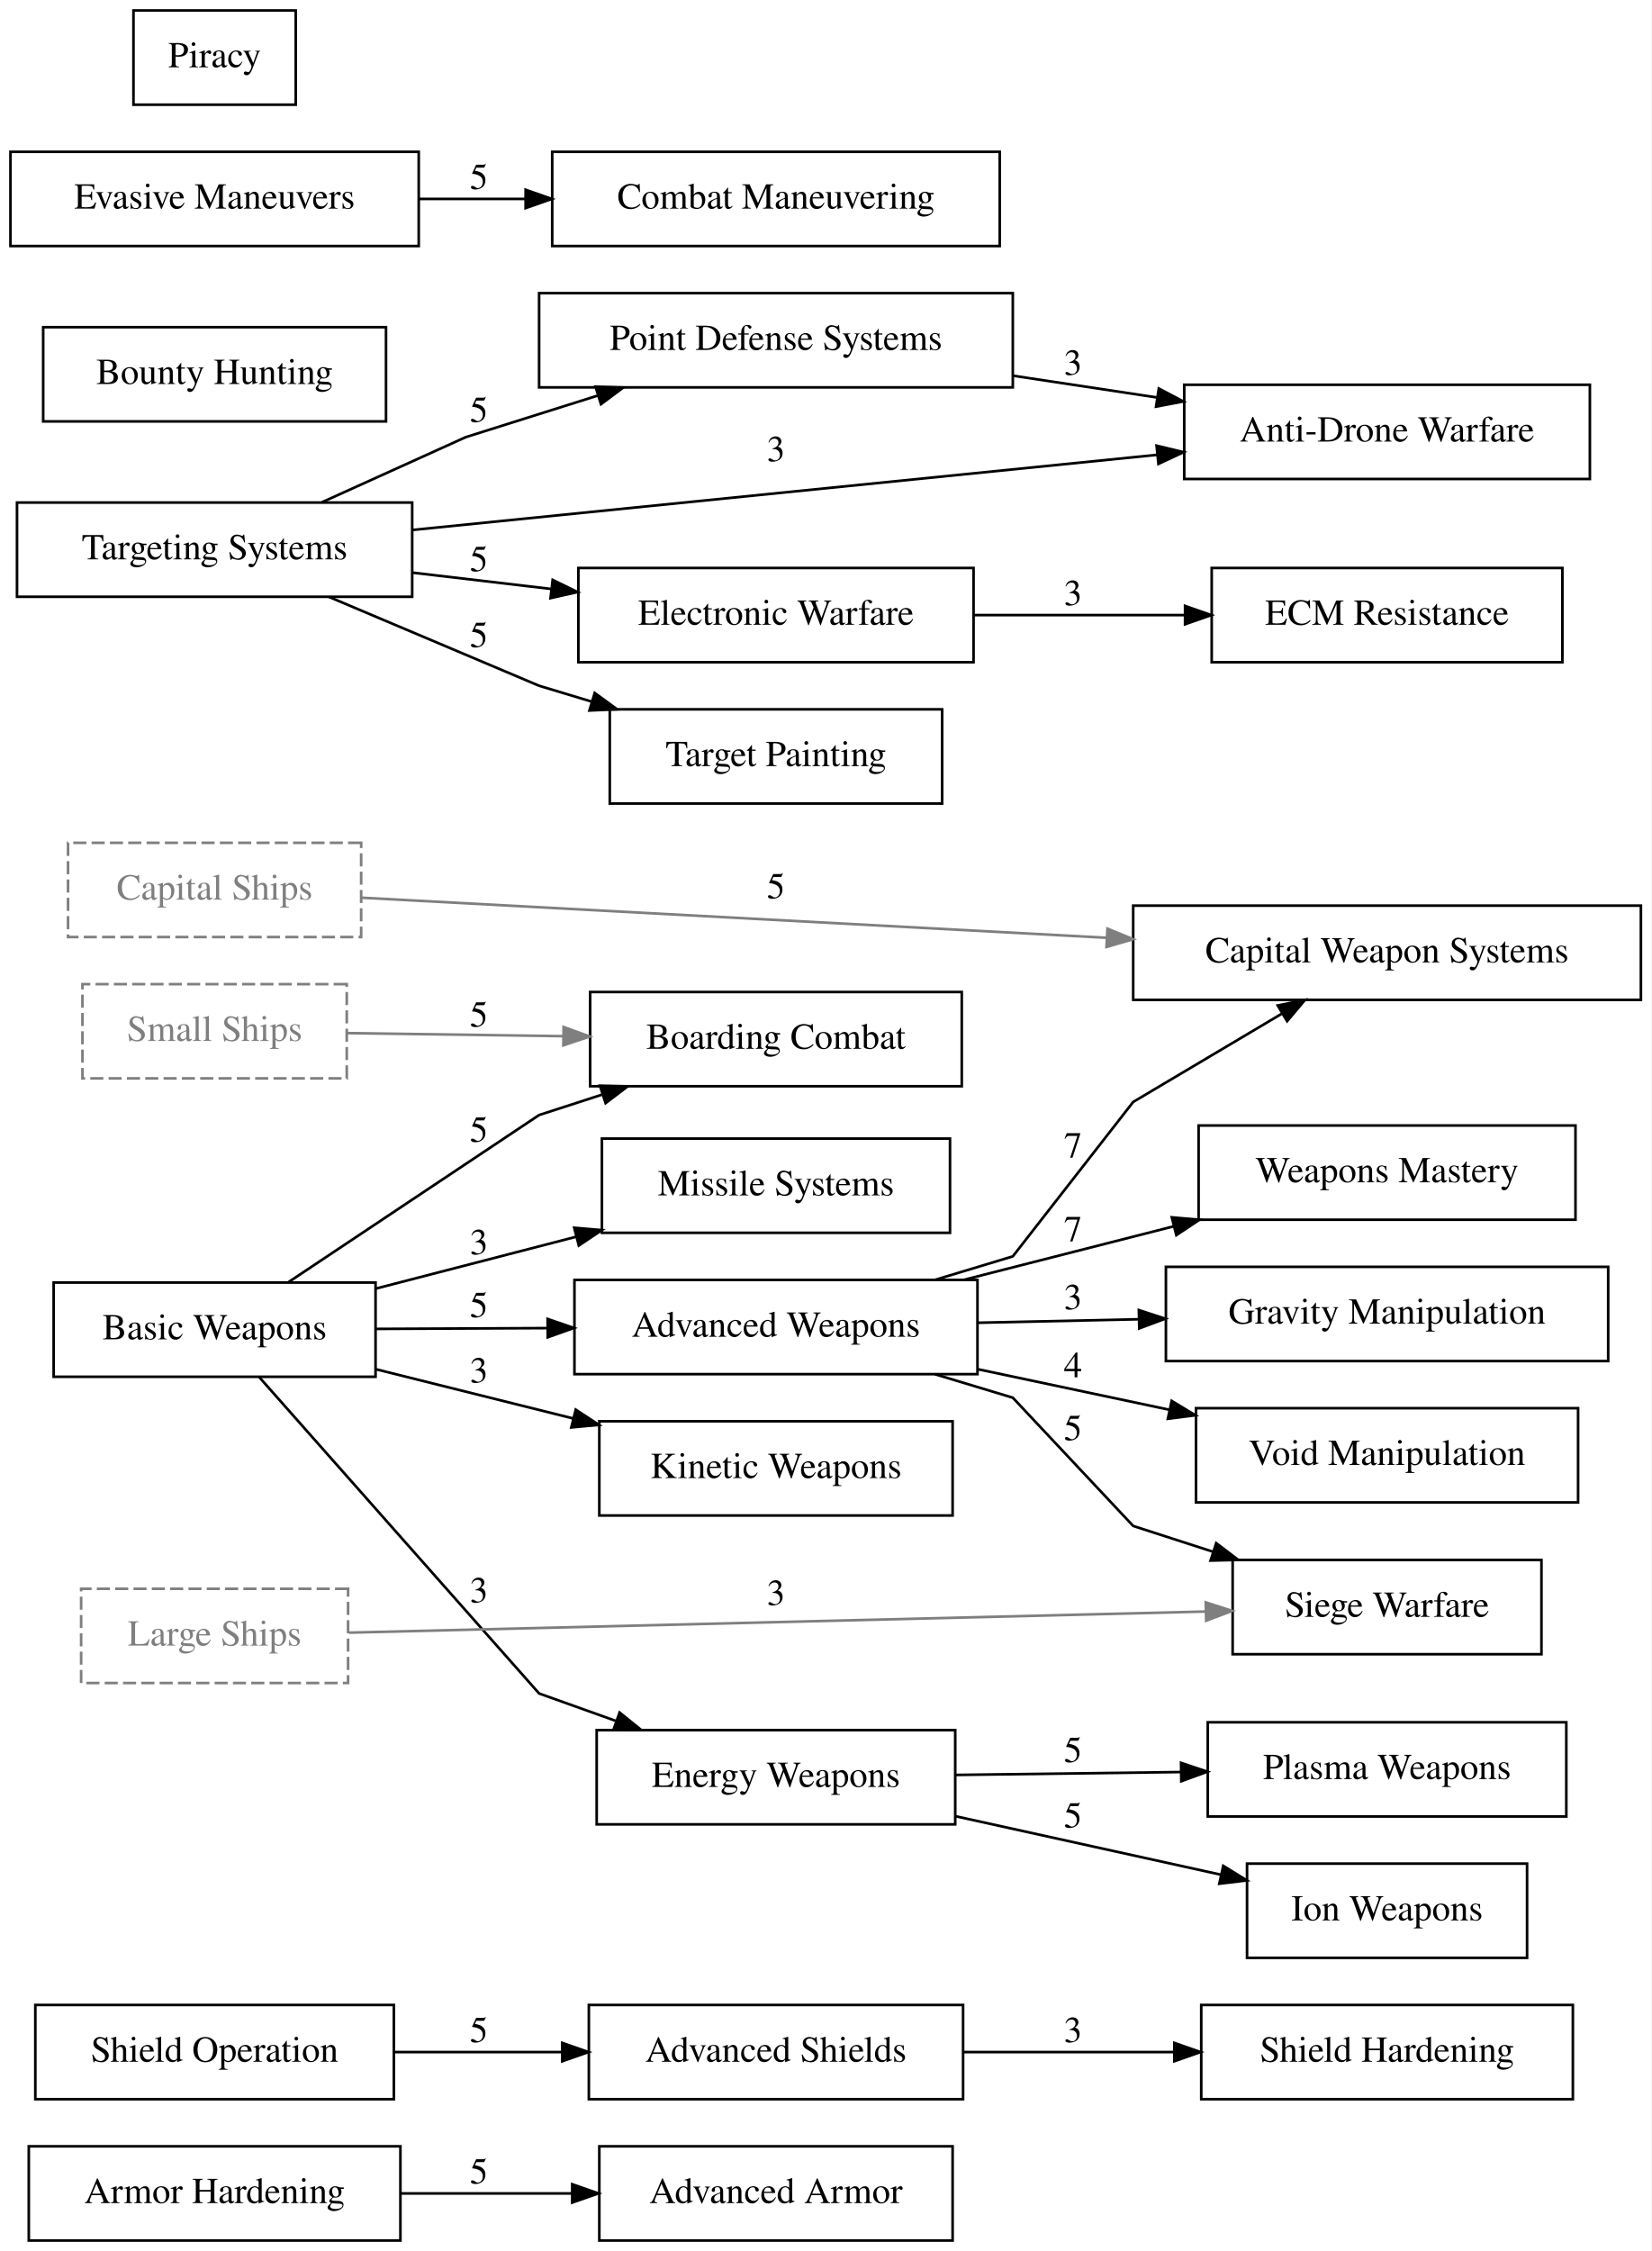
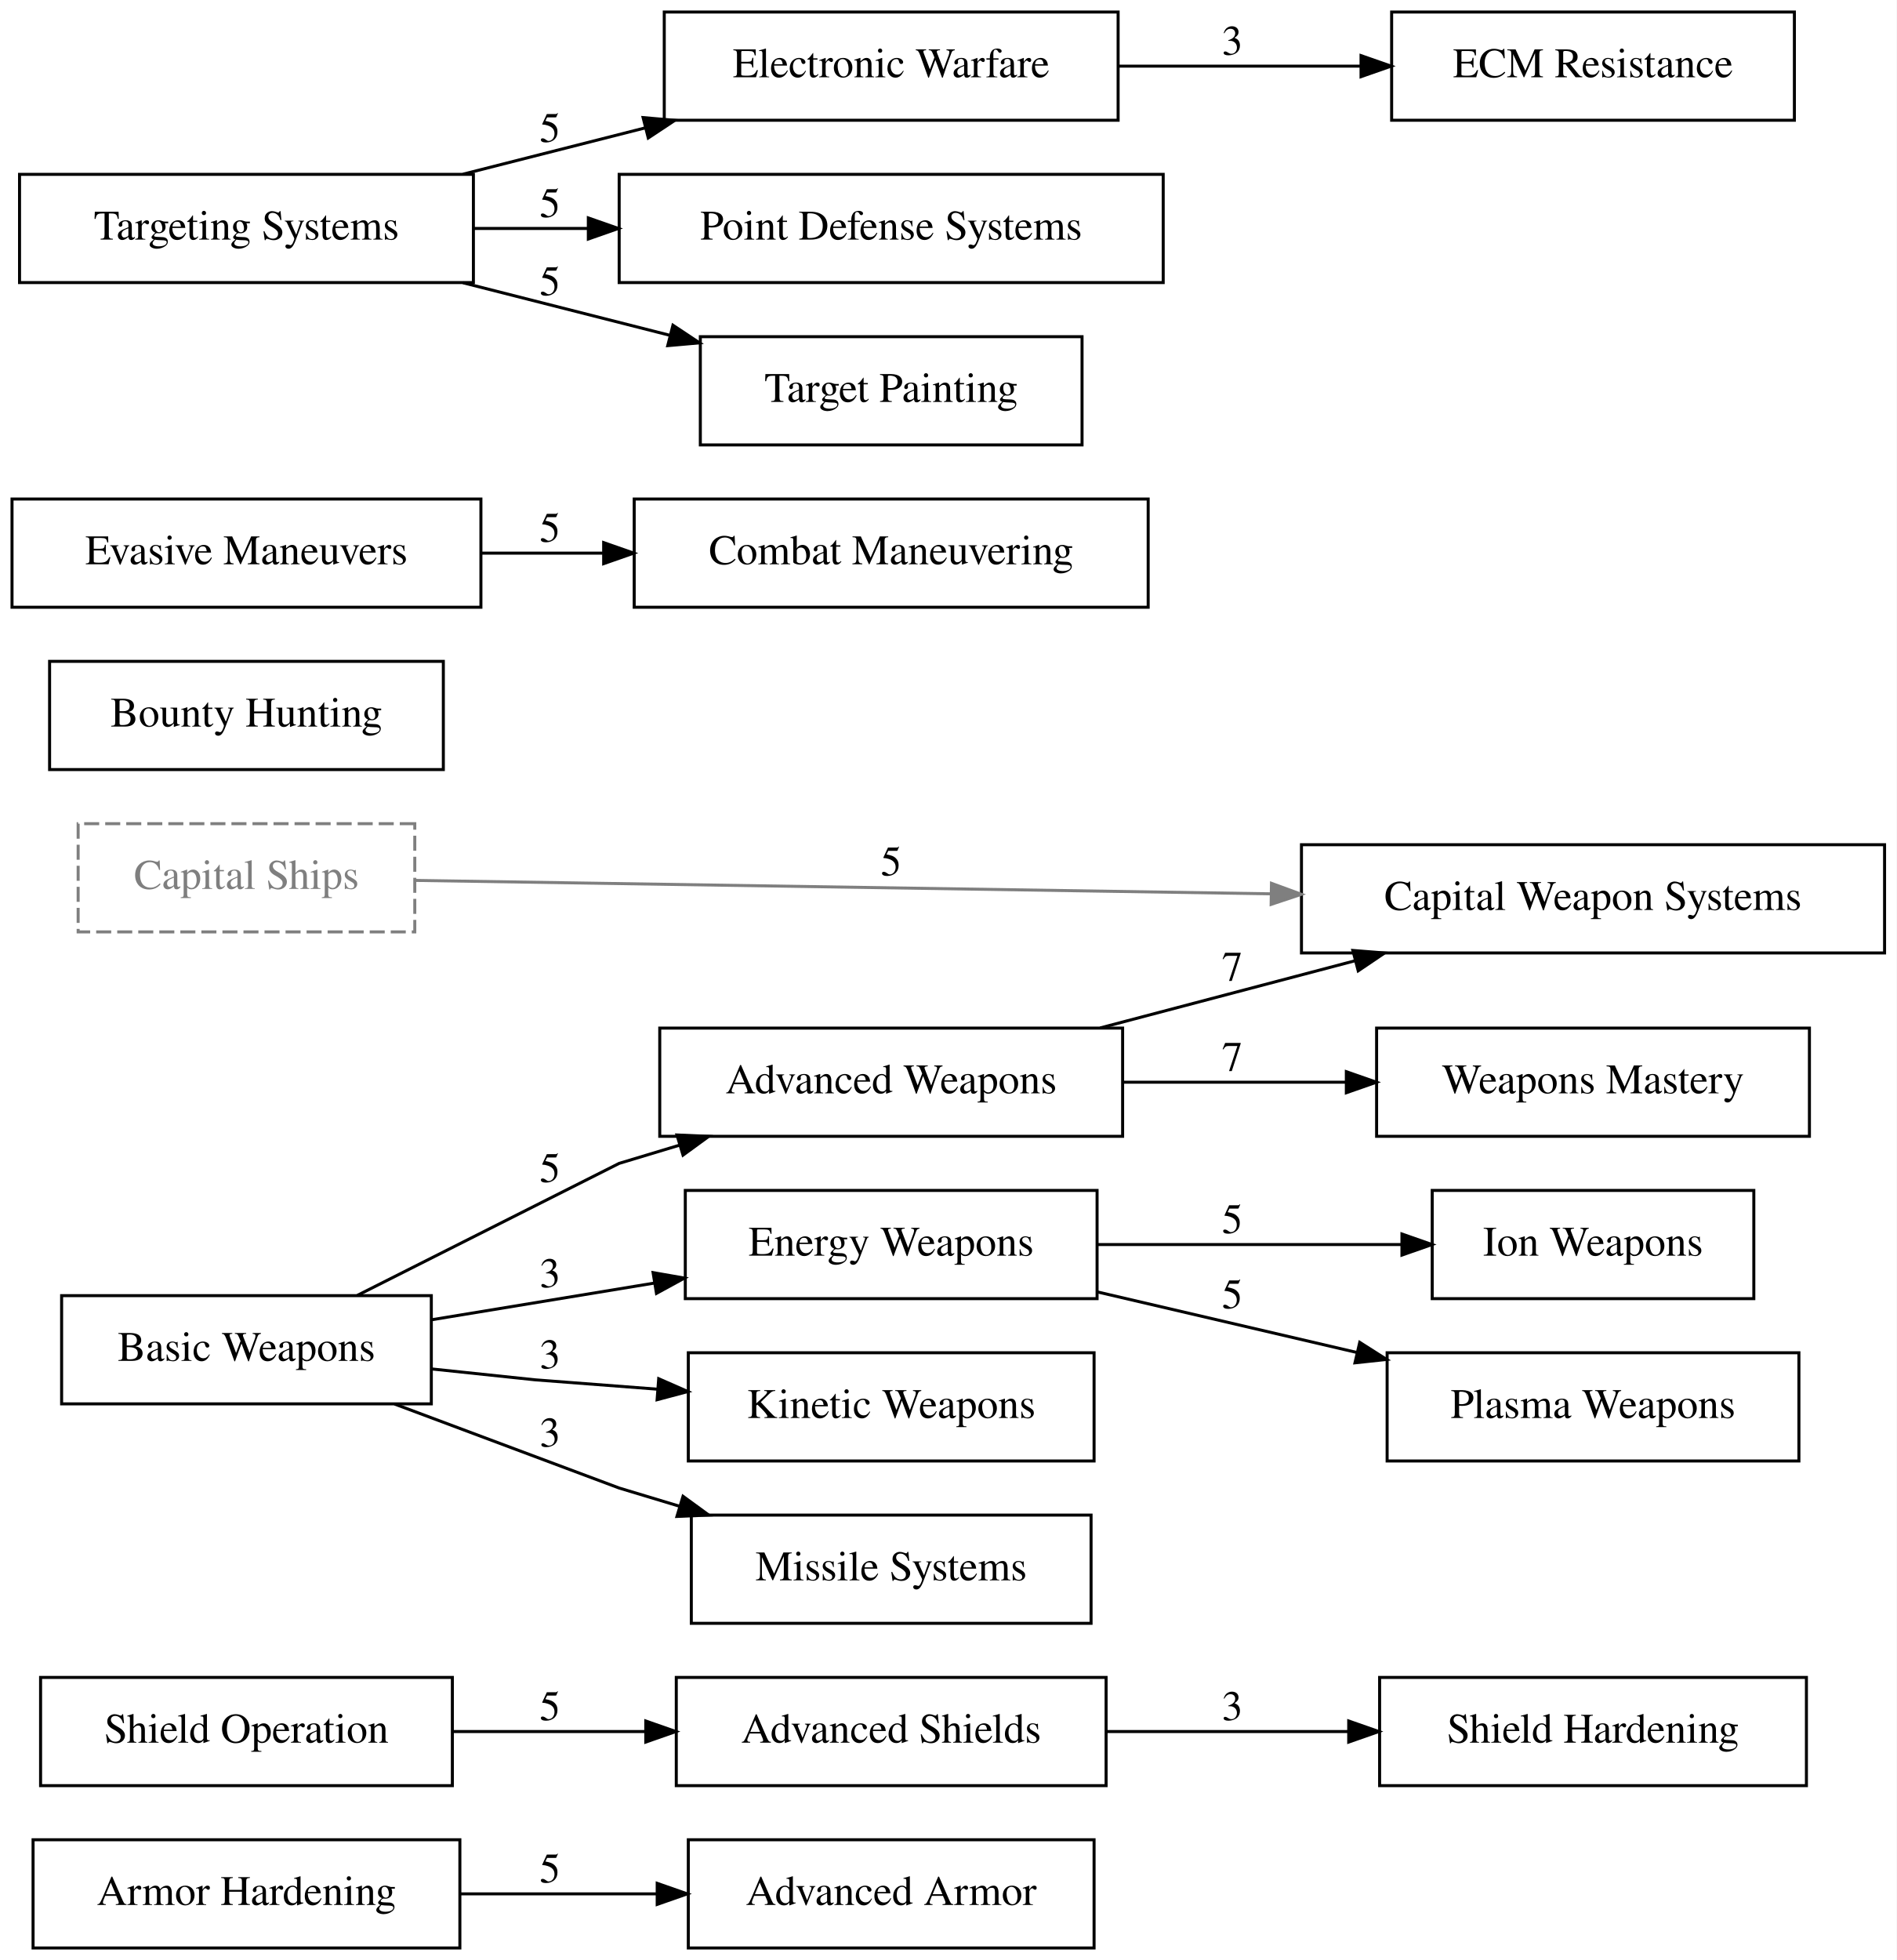
- <svg xmlns="http://www.w3.org/2000/svg" xmlns:xlink="http://www.w3.org/1999/xlink" width="631pt" height="860pt" viewBox="0.00 0.00 631.00 860.00">
-   <g id="graph0" class="graph" transform="scale(1 1) rotate(0) translate(4 856)">
-     <polygon fill="white" stroke="transparent" points="-4,4 -4,-856 627,-856 627,4 -4,4" />
+ <svg xmlns="http://www.w3.org/2000/svg" xmlns:xlink="http://www.w3.org/1999/xlink" width="631pt" height="652pt" viewBox="0.00 0.00 631.00 652.00">
+   <g id="graph0" class="graph" transform="scale(1 1) rotate(0) translate(4 648)">
+     <polygon fill="white" stroke="transparent" points="-4,4 -4,-648 627,-648 627,4 -4,4" />
    <g id="node1" class="node">
      <g id="a_node1">
        <a xlink:href="advanced_armor.html" xlink:title="Advanced Armor">
          <polygon fill="none" stroke="black" points="360,-36 225,-36 225,0 360,0 360,-36" />
          <text text-anchor="middle" x="292.5" y="-14.3" font-family="Times,serif" font-size="14.00">Advanced Armor</text>
        </a>
      </g>
    </g>
    <g id="node2" class="node">
      <g id="a_node2">
        <a xlink:href="advanced_shields.html" xlink:title="Advanced Shields">
          <polygon fill="none" stroke="black" points="364,-90 221,-90 221,-54 364,-54 364,-90" />
          <text text-anchor="middle" x="292.5" y="-68.3" font-family="Times,serif" font-size="14.00">Advanced Shields</text>
        </a>
      </g>
    </g>
-     <g id="node24" class="node">
-       <g id="a_node24">
+     <g id="node19" class="node">
+       <g id="a_node19">
        <a xlink:href="shield_hardening.html" xlink:title="Shield Hardening">
          <polygon fill="none" stroke="black" points="597,-90 455,-90 455,-54 597,-54 597,-90" />
          <text text-anchor="middle" x="526" y="-68.3" font-family="Times,serif" font-size="14.00">Shield Hardening</text>
        </a>
      </g>
    </g>
-     <g id="edge20" class="edge">
+     <g id="edge15" class="edge">
      <path fill="none" stroke="black" d="M364.22,-72C389.57,-72 418.34,-72 444.47,-72" />
      <polygon fill="black" stroke="black" points="444.72,-75.5 454.72,-72 444.72,-68.5 444.72,-75.5" />
      <text text-anchor="middle" x="406" y="-75.8" font-family="Times,serif" font-size="14.00">3</text>
    </g>
    <g id="node3" class="node">
      <g id="a_node3">
        <a xlink:href="advanced_weapons.html" xlink:title="Advanced Weapons">
-           <polygon fill="none" stroke="black" points="369.5,-367 215.5,-367 215.5,-331 369.5,-331 369.5,-367" />
-           <text text-anchor="middle" x="292.5" y="-345.3" font-family="Times,serif" font-size="14.00">Advanced Weapons</text>
-         </a>
-       </g>
-     </g>
-     <g id="node10" class="node">
-       <g id="a_node10">
+           <polygon fill="none" stroke="black" points="369.5,-306 215.5,-306 215.5,-270 369.5,-270 369.5,-306" />
+           <text text-anchor="middle" x="292.5" y="-284.3" font-family="Times,serif" font-size="14.00">Advanced Weapons</text>
+         </a>
+       </g>
+     </g>
+     <g id="node8" class="node">
+       <g id="a_node8">
        <a xlink:href="capital_weapon_systems.html" xlink:title="Capital Weapon Systems">
-           <polygon fill="none" stroke="black" points="623,-510 429,-510 429,-474 623,-474 623,-510" />
-           <text text-anchor="middle" x="526" y="-488.3" font-family="Times,serif" font-size="14.00">Capital Weapon Systems</text>
-         </a>
-       </g>
-     </g>
-     <g id="edge8" class="edge">
-       <path fill="none" stroke="black" d="M353.2,-367.01C369.62,-371.96 383,-376 383,-376 383,-376 429,-435 429,-435 429,-435 459.27,-452.97 485.81,-468.73" />
-       <polygon fill="black" stroke="black" points="484.24,-471.87 494.62,-473.96 487.81,-465.85 484.24,-471.87" />
-       <text text-anchor="middle" x="406" y="-413.8" font-family="Times,serif" font-size="14.00">7</text>
-     </g>
-     <g id="node16" class="node">
-       <g id="a_node16">
-         <a xlink:href="gravity_manipulation.html" xlink:title="Gravity Manipulation">
-           <polygon fill="none" stroke="black" points="610.5,-372 441.5,-372 441.5,-336 610.5,-336 610.5,-372" />
-           <text text-anchor="middle" x="526" y="-350.3" font-family="Times,serif" font-size="14.00">Gravity Manipulation</text>
-         </a>
-       </g>
-     </g>
-     <g id="edge14" class="edge">
-       <path fill="none" stroke="black" d="M369.62,-350.64C389.24,-351.07 410.58,-351.53 430.99,-351.97" />
-       <polygon fill="black" stroke="black" points="431.17,-355.47 441.24,-352.19 431.32,-348.48 431.17,-355.47" />
-       <text text-anchor="middle" x="406" y="-355.8" font-family="Times,serif" font-size="14.00">3</text>
-     </g>
-     <g id="node26" class="node">
-       <g id="a_node26">
-         <a xlink:href="siege_warfare.html" xlink:title="Siege Warfare">
-           <polygon fill="none" stroke="black" points="585,-260 467,-260 467,-224 585,-224 585,-260" />
-           <text text-anchor="middle" x="526" y="-238.3" font-family="Times,serif" font-size="14.00">Siege Warfare</text>
-         </a>
-       </g>
-     </g>
-     <g id="edge21" class="edge">
-       <path fill="none" stroke="black" d="M353.2,-330.99C369.62,-326.04 383,-322 383,-322 383,-322 429,-273 429,-273 429,-273 442.55,-268.62 459.47,-263.16" />
-       <polygon fill="black" stroke="black" points="460.72,-266.44 469.16,-260.03 458.56,-259.78 460.72,-266.44" />
-       <text text-anchor="middle" x="406" y="-305.8" font-family="Times,serif" font-size="14.00">5</text>
-     </g>
-     <g id="node30" class="node">
-       <g id="a_node30">
-         <a xlink:href="void_manipulation.html" xlink:title="Void Manipulation">
-           <polygon fill="none" stroke="black" points="599,-318 453,-318 453,-282 599,-282 599,-318" />
-           <text text-anchor="middle" x="526" y="-296.3" font-family="Times,serif" font-size="14.00">Void Manipulation</text>
-         </a>
-       </g>
-     </g>
-     <g id="edge24" class="edge">
-       <path fill="none" stroke="black" d="M369.62,-332.89C393.03,-327.93 418.9,-322.46 442.7,-317.42" />
-       <polygon fill="black" stroke="black" points="443.7,-320.79 452.76,-315.29 442.25,-313.94 443.7,-320.79" />
-       <text text-anchor="middle" x="406" y="-329.8" font-family="Times,serif" font-size="14.00">4</text>
-     </g>
-     <g id="node31" class="node">
-       <g id="a_node31">
+           <polygon fill="none" stroke="black" points="623,-367 429,-367 429,-331 623,-331 623,-367" />
+           <text text-anchor="middle" x="526" y="-345.3" font-family="Times,serif" font-size="14.00">Capital Weapon Systems</text>
+         </a>
+       </g>
+     </g>
+     <g id="edge4" class="edge">
+       <path fill="none" stroke="black" d="M362.02,-306.05C388.62,-313.06 419.23,-321.13 446.7,-328.37" />
+       <polygon fill="black" stroke="black" points="446.1,-331.83 456.66,-330.99 447.88,-325.06 446.1,-331.83" />
+       <text text-anchor="middle" x="406" y="-321.8" font-family="Times,serif" font-size="14.00">7</text>
+     </g>
+     <g id="node23" class="node">
+       <g id="a_node23">
        <a xlink:href="weapons_mastery.html" xlink:title="Weapons Mastery">
-           <polygon fill="none" stroke="black" points="598,-426 454,-426 454,-390 598,-390 598,-426" />
-           <text text-anchor="middle" x="526" y="-404.3" font-family="Times,serif" font-size="14.00">Weapons Mastery</text>
-         </a>
-       </g>
-     </g>
-     <g id="edge25" class="edge">
-       <path fill="none" stroke="black" d="M364.22,-367.02C389.57,-373.48 418.33,-380.81 444.45,-387.47" />
-       <polygon fill="black" stroke="black" points="443.76,-390.91 454.32,-389.99 445.49,-384.12 443.76,-390.91" />
-       <text text-anchor="middle" x="406" y="-381.8" font-family="Times,serif" font-size="14.00">7</text>
+           <polygon fill="none" stroke="black" points="598,-306 454,-306 454,-270 598,-270 598,-306" />
+           <text text-anchor="middle" x="526" y="-284.3" font-family="Times,serif" font-size="14.00">Weapons Mastery</text>
+         </a>
+       </g>
+     </g>
+     <g id="edge17" class="edge">
+       <path fill="none" stroke="black" d="M369.62,-288C393.38,-288 419.66,-288 443.75,-288" />
+       <polygon fill="black" stroke="black" points="443.93,-291.5 453.93,-288 443.93,-284.5 443.93,-291.5" />
+       <text text-anchor="middle" x="406" y="-291.8" font-family="Times,serif" font-size="14.00">7</text>
    </g>
    <g id="node4" class="node">
      <g id="a_node4">
-         <a xlink:href="anti_drone_warfare.html" xlink:title="Anti-Drone Warfare">
-           <polygon fill="none" stroke="black" points="603.5,-709 448.5,-709 448.5,-673 603.5,-673 603.5,-709" />
-           <text text-anchor="middle" x="526" y="-687.3" font-family="Times,serif" font-size="14.00">Anti-Drone Warfare</text>
-         </a>
-       </g>
-     </g>
-     <g id="node5" class="node">
-       <g id="a_node5">
        <a xlink:href="armor_hardening.html" xlink:title="Armor Hardening">
          <polygon fill="none" stroke="black" points="149,-36 7,-36 7,0 149,0 149,-36" />
          <text text-anchor="middle" x="78" y="-14.3" font-family="Times,serif" font-size="14.00">Armor Hardening</text>
        </a>
      </g>
    </g>
    <g id="edge1" class="edge">
      <path fill="none" stroke="black" d="M149.17,-18C170.15,-18 193.25,-18 214.64,-18" />
      <polygon fill="black" stroke="black" points="214.65,-21.5 224.65,-18 214.65,-14.5 214.65,-21.5" />
      <text text-anchor="middle" x="179" y="-21.8" font-family="Times,serif" font-size="14.00">5</text>
    </g>
+     <g id="node5" class="node">
+       <g id="a_node5">
+         <a xlink:href="basic_weapons.html" xlink:title="Basic Weapons">
+           <polygon fill="none" stroke="black" points="139.5,-217 16.5,-217 16.5,-181 139.5,-181 139.5,-217" />
+           <text text-anchor="middle" x="78" y="-195.3" font-family="Times,serif" font-size="14.00">Basic Weapons</text>
+         </a>
+       </g>
+     </g>
+     <g id="edge3" class="edge">
+       <path fill="none" stroke="black" d="M114.91,-217.1C151.21,-235.4 202,-261 202,-261 202,-261 210.33,-263.51 221.92,-267.01" />
+       <polygon fill="black" stroke="black" points="221.22,-270.45 231.8,-269.99 223.24,-263.75 221.22,-270.45" />
+       <text text-anchor="middle" x="179" y="-254.8" font-family="Times,serif" font-size="14.00">5</text>
+     </g>
+     <g id="node12" class="node">
+       <g id="a_node12">
+         <a xlink:href="energy_weapons.html" xlink:title="Energy Weapons">
+           <polygon fill="none" stroke="black" points="361,-252 224,-252 224,-216 361,-216 361,-252" />
+           <text text-anchor="middle" x="292.5" y="-230.3" font-family="Times,serif" font-size="14.00">Energy Weapons</text>
+         </a>
+       </g>
+     </g>
+     <g id="edge9" class="edge">
+       <path fill="none" stroke="black" d="M139.61,-208.98C162.68,-212.78 189.3,-217.17 213.75,-221.19" />
+       <polygon fill="black" stroke="black" points="213.28,-224.66 223.71,-222.84 214.41,-217.76 213.28,-224.66" />
+       <text text-anchor="middle" x="179" y="-219.8" font-family="Times,serif" font-size="14.00">3</text>
+     </g>
+     <g id="node15" class="node">
+       <g id="a_node15">
+         <a xlink:href="kinetic_weapons.html" xlink:title="Kinetic Weapons">
+           <polygon fill="none" stroke="black" points="360,-198 225,-198 225,-162 360,-162 360,-198" />
+           <text text-anchor="middle" x="292.5" y="-176.3" font-family="Times,serif" font-size="14.00">Kinetic Weapons</text>
+         </a>
+       </g>
+     </g>
+     <g id="edge11" class="edge">
+       <path fill="none" stroke="black" d="M139.7,-192.61C158.32,-190.65 174,-189 174,-189 174,-189 192.46,-187.59 214.75,-185.88" />
+       <polygon fill="black" stroke="black" points="215.15,-189.36 224.85,-185.1 214.62,-182.38 215.15,-189.36" />
+       <text text-anchor="middle" x="179" y="-192.8" font-family="Times,serif" font-size="14.00">3</text>
+     </g>
+     <g id="node16" class="node">
+       <g id="a_node16">
+         <a xlink:href="missile_systems.html" xlink:title="Missile Systems">
+           <polygon fill="none" stroke="black" points="359,-144 226,-144 226,-108 359,-108 359,-144" />
+           <text text-anchor="middle" x="292.5" y="-122.3" font-family="Times,serif" font-size="14.00">Missile Systems</text>
+         </a>
+       </g>
+     </g>
+     <g id="edge12" class="edge">
+       <path fill="none" stroke="black" d="M127.26,-180.95C161.72,-168.06 202,-153 202,-153 202,-153 210.33,-150.49 221.92,-146.99" />
+       <polygon fill="black" stroke="black" points="223.24,-150.25 231.8,-144.01 221.22,-143.55 223.24,-150.25" />
+       <text text-anchor="middle" x="179" y="-166.8" font-family="Times,serif" font-size="14.00">3</text>
+     </g>
    <g id="node6" class="node">
      <g id="a_node6">
-         <a xlink:href="basic_weapons.html" xlink:title="Basic Weapons">
-           <polygon fill="none" stroke="black" points="139.5,-366 16.5,-366 16.5,-330 139.5,-330 139.5,-366" />
-           <text text-anchor="middle" x="78" y="-344.3" font-family="Times,serif" font-size="14.00">Basic Weapons</text>
-         </a>
-       </g>
-     </g>
-     <g id="edge3" class="edge">
-       <path fill="none" stroke="black" d="M139.61,-348.29C160.03,-348.38 183.24,-348.49 205.25,-348.59" />
-       <polygon fill="black" stroke="black" points="205.25,-352.09 215.27,-348.64 205.29,-345.09 205.25,-352.09" />
-       <text text-anchor="middle" x="179" y="-352.8" font-family="Times,serif" font-size="14.00">5</text>
+         <a xlink:href="bounty_hunting.html" xlink:title="Bounty Hunting">
+           <polygon fill="none" stroke="black" points="143.5,-428 12.5,-428 12.5,-392 143.5,-392 143.5,-428" />
+           <text text-anchor="middle" x="78" y="-406.3" font-family="Times,serif" font-size="14.00">Bounty Hunting</text>
+         </a>
+       </g>
    </g>
    <g id="node7" class="node">
      <g id="a_node7">
-         <a xlink:href="boarding_combat.html" xlink:title="Boarding Combat">
-           <polygon fill="none" stroke="black" points="363.5,-477 221.5,-477 221.5,-441 363.5,-441 363.5,-477" />
-           <text text-anchor="middle" x="292.5" y="-455.3" font-family="Times,serif" font-size="14.00">Boarding Combat</text>
-         </a>
-       </g>
-     </g>
-     <g id="edge6" class="edge">
-       <path fill="none" stroke="black" d="M106.3,-366.2C142.53,-390.36 202,-430 202,-430 202,-430 212.32,-433.34 225.95,-437.76" />
-       <polygon fill="black" stroke="black" points="225.24,-441.21 235.84,-440.96 227.4,-434.55 225.24,-441.21" />
-       <text text-anchor="middle" x="179" y="-419.8" font-family="Times,serif" font-size="14.00">5</text>
+         <a xlink:href="capital_ships.html" xlink:title="Capital Ships">
+           <polygon fill="none" stroke="#7f7f7f" stroke-dasharray="5,2" points="134,-374 22,-374 22,-338 134,-338 134,-374" />
+           <text text-anchor="middle" x="78" y="-352.3" font-family="Times,serif" font-size="14.00" fill="#7f7f7f">Capital Ships</text>
+         </a>
+       </g>
+     </g>
+     <g id="edge5" class="edge">
+       <path fill="none" stroke="#7f7f7f" d="M134.14,-355.13C204.94,-354.02 329.33,-352.07 418.78,-350.67" />
+       <polygon fill="#7f7f7f" stroke="#7f7f7f" points="419.02,-354.16 428.97,-350.51 418.91,-347.16 419.02,-354.16" />
+       <text text-anchor="middle" x="292.5" y="-356.8" font-family="Times,serif" font-size="14.00">5</text>
+     </g>
+     <g id="node9" class="node">
+       <g id="a_node9">
+         <a xlink:href="combat_maneuvering.html" xlink:title="Combat Maneuvering">
+           <polygon fill="none" stroke="black" points="378,-482 207,-482 207,-446 378,-446 378,-482" />
+           <text text-anchor="middle" x="292.5" y="-460.3" font-family="Times,serif" font-size="14.00">Combat Maneuvering</text>
+         </a>
+       </g>
+     </g>
+     <g id="node10" class="node">
+       <g id="a_node10">
+         <a xlink:href="ecm_resistance.html" xlink:title="ECM Resistance">
+           <polygon fill="none" stroke="black" points="593,-644 459,-644 459,-608 593,-608 593,-644" />
+           <text text-anchor="middle" x="526" y="-622.3" font-family="Times,serif" font-size="14.00">ECM Resistance</text>
+         </a>
+       </g>
+     </g>
+     <g id="node11" class="node">
+       <g id="a_node11">
+         <a xlink:href="electronic_warfare.html" xlink:title="Electronic Warfare">
+           <polygon fill="none" stroke="black" points="368,-644 217,-644 217,-608 368,-608 368,-644" />
+           <text text-anchor="middle" x="292.5" y="-622.3" font-family="Times,serif" font-size="14.00">Electronic Warfare</text>
+         </a>
+       </g>
+     </g>
+     <g id="edge7" class="edge">
+       <path fill="none" stroke="black" d="M368.02,-626C393.81,-626 422.74,-626 448.67,-626" />
+       <polygon fill="black" stroke="black" points="448.82,-629.5 458.82,-626 448.82,-622.5 448.82,-629.5" />
+       <text text-anchor="middle" x="406" y="-629.8" font-family="Times,serif" font-size="14.00">3</text>
    </g>
    <g id="node14" class="node">
      <g id="a_node14">
-         <a xlink:href="energy_weapons.html" xlink:title="Energy Weapons">
-           <polygon fill="none" stroke="black" points="361,-195 224,-195 224,-159 361,-159 361,-195" />
-           <text text-anchor="middle" x="292.5" y="-173.3" font-family="Times,serif" font-size="14.00">Energy Weapons</text>
-         </a>
-       </g>
-     </g>
-     <g id="edge13" class="edge">
-       <path fill="none" stroke="black" d="M95.08,-329.83C128.42,-292.15 202,-209 202,-209 202,-209 215.06,-204.33 231.21,-198.56" />
-       <polygon fill="black" stroke="black" points="232.76,-201.72 241,-195.06 230.4,-195.13 232.76,-201.72" />
-       <text text-anchor="middle" x="179" y="-243.8" font-family="Times,serif" font-size="14.00">3</text>
-     </g>
-     <g id="node18" class="node">
-       <g id="a_node18">
-         <a xlink:href="kinetic_weapons.html" xlink:title="Kinetic Weapons">
-           <polygon fill="none" stroke="black" points="360,-313 225,-313 225,-277 360,-277 360,-313" />
-           <text text-anchor="middle" x="292.5" y="-291.3" font-family="Times,serif" font-size="14.00">Kinetic Weapons</text>
-         </a>
-       </g>
-     </g>
-     <g id="edge16" class="edge">
-       <path fill="none" stroke="black" d="M139.61,-332.88C163.11,-327.02 190.29,-320.24 215.1,-314.05" />
-       <polygon fill="black" stroke="black" points="215.99,-317.44 224.85,-311.62 214.3,-310.65 215.99,-317.44" />
-       <text text-anchor="middle" x="179" y="-327.8" font-family="Times,serif" font-size="14.00">3</text>
-     </g>
-     <g id="node20" class="node">
-       <g id="a_node20">
-         <a xlink:href="missile_systems.html" xlink:title="Missile Systems">
-           <polygon fill="none" stroke="black" points="359,-421 226,-421 226,-385 359,-385 359,-421" />
-           <text text-anchor="middle" x="292.5" y="-399.3" font-family="Times,serif" font-size="14.00">Missile Systems</text>
-         </a>
-       </g>
-     </g>
-     <g id="edge17" class="edge">
-       <path fill="none" stroke="black" d="M139.61,-363.69C163.44,-369.85 191.04,-377 216.13,-383.49" />
-       <polygon fill="black" stroke="black" points="215.42,-386.92 225.98,-386.04 217.17,-380.15 215.42,-386.92" />
-       <text text-anchor="middle" x="179" y="-376.8" font-family="Times,serif" font-size="14.00">3</text>
-     </g>
-     <g id="node8" class="node">
-       <g id="a_node8">
-         <a xlink:href="bounty_hunting.html" xlink:title="Bounty Hunting">
-           <polygon fill="none" stroke="black" points="143.5,-731 12.5,-731 12.5,-695 143.5,-695 143.5,-731" />
-           <text text-anchor="middle" x="78" y="-709.3" font-family="Times,serif" font-size="14.00">Bounty Hunting</text>
-         </a>
-       </g>
-     </g>
-     <g id="node9" class="node">
-       <g id="a_node9">
-         <a xlink:href="capital_ships.html" xlink:title="Capital Ships">
-           <polygon fill="none" stroke="#7f7f7f" stroke-dasharray="5,2" points="134,-534 22,-534 22,-498 134,-498 134,-534" />
-           <text text-anchor="middle" x="78" y="-512.3" font-family="Times,serif" font-size="14.00" fill="#7f7f7f">Capital Ships</text>
-         </a>
-       </g>
-     </g>
-     <g id="edge9" class="edge">
-       <path fill="none" stroke="#7f7f7f" d="M134.14,-513.03C204.94,-509.22 329.33,-502.53 418.78,-497.72" />
-       <polygon fill="#7f7f7f" stroke="#7f7f7f" points="419.17,-501.2 428.97,-497.17 418.79,-494.21 419.17,-501.2" />
-       <text text-anchor="middle" x="292.5" y="-512.8" font-family="Times,serif" font-size="14.00">5</text>
-     </g>
-     <g id="node11" class="node">
-       <g id="a_node11">
-         <a xlink:href="combat_maneuvering.html" xlink:title="Combat Maneuvering">
-           <polygon fill="none" stroke="black" points="378,-798 207,-798 207,-762 378,-762 378,-798" />
-           <text text-anchor="middle" x="292.5" y="-776.3" font-family="Times,serif" font-size="14.00">Combat Maneuvering</text>
-         </a>
-       </g>
-     </g>
-     <g id="node12" class="node">
-       <g id="a_node12">
-         <a xlink:href="ecm_resistance.html" xlink:title="ECM Resistance">
-           <polygon fill="none" stroke="black" points="593,-639 459,-639 459,-603 593,-603 593,-639" />
-           <text text-anchor="middle" x="526" y="-617.3" font-family="Times,serif" font-size="14.00">ECM Resistance</text>
-         </a>
-       </g>
-     </g>
-     <g id="node13" class="node">
-       <g id="a_node13">
-         <a xlink:href="electronic_warfare.html" xlink:title="Electronic Warfare">
-           <polygon fill="none" stroke="black" points="368,-639 217,-639 217,-603 368,-603 368,-639" />
-           <text text-anchor="middle" x="292.5" y="-617.3" font-family="Times,serif" font-size="14.00">Electronic Warfare</text>
-         </a>
-       </g>
-     </g>
-     <g id="edge11" class="edge">
-       <path fill="none" stroke="black" d="M368.02,-621C393.81,-621 422.74,-621 448.67,-621" />
-       <polygon fill="black" stroke="black" points="448.82,-624.5 458.82,-621 448.82,-617.5 448.82,-624.5" />
-       <text text-anchor="middle" x="406" y="-624.8" font-family="Times,serif" font-size="14.00">3</text>
+         <a xlink:href="ion_weapons.html" xlink:title="Ion Weapons">
+           <polygon fill="none" stroke="black" points="579.5,-252 472.5,-252 472.5,-216 579.5,-216 579.5,-252" />
+           <text text-anchor="middle" x="526" y="-230.3" font-family="Times,serif" font-size="14.00">Ion Weapons</text>
+         </a>
+       </g>
+     </g>
+     <g id="edge10" class="edge">
+       <path fill="none" stroke="black" d="M361.08,-234C392.98,-234 430.81,-234 462.09,-234" />
+       <polygon fill="black" stroke="black" points="462.43,-237.5 472.43,-234 462.43,-230.5 462.43,-237.5" />
+       <text text-anchor="middle" x="406" y="-237.8" font-family="Times,serif" font-size="14.00">5</text>
    </g>
    <g id="node17" class="node">
      <g id="a_node17">
-         <a xlink:href="ion_weapons.html" xlink:title="Ion Weapons">
-           <polygon fill="none" stroke="black" points="579.5,-144 472.5,-144 472.5,-108 579.5,-108 579.5,-144" />
-           <text text-anchor="middle" x="526" y="-122.3" font-family="Times,serif" font-size="14.00">Ion Weapons</text>
-         </a>
-       </g>
-     </g>
-     <g id="edge15" class="edge">
-       <path fill="none" stroke="black" d="M361.08,-162.11C393.11,-155.05 431.14,-146.68 462.5,-139.77" />
-       <polygon fill="black" stroke="black" points="463.41,-143.15 472.43,-137.58 461.91,-136.32 463.41,-143.15" />
-       <text text-anchor="middle" x="406" y="-157.8" font-family="Times,serif" font-size="14.00">5</text>
-     </g>
-     <g id="node22" class="node">
-       <g id="a_node22">
        <a xlink:href="plasma_weapons.html" xlink:title="Plasma Weapons">
          <polygon fill="none" stroke="black" points="594.5,-198 457.5,-198 457.5,-162 594.5,-162 594.5,-198" />
          <text text-anchor="middle" x="526" y="-176.3" font-family="Times,serif" font-size="14.00">Plasma Weapons</text>
        </a>
      </g>
    </g>
-     <g id="edge18" class="edge">
-       <path fill="none" stroke="black" d="M361.08,-177.88C388.06,-178.23 419.29,-178.63 447.21,-178.99" />
-       <polygon fill="black" stroke="black" points="447.29,-182.49 457.33,-179.12 447.38,-175.49 447.29,-182.49" />
-       <text text-anchor="middle" x="406" y="-182.8" font-family="Times,serif" font-size="14.00">5</text>
-     </g>
-     <g id="node15" class="node">
-       <g id="a_node15">
+     <g id="edge13" class="edge">
+       <path fill="none" stroke="black" d="M361.08,-218.24C388.18,-211.91 419.57,-204.59 447.58,-198.06" />
+       <polygon fill="black" stroke="black" points="448.39,-201.46 457.33,-195.78 446.8,-194.65 448.39,-201.46" />
+       <text text-anchor="middle" x="406" y="-212.8" font-family="Times,serif" font-size="14.00">5</text>
+     </g>
+     <g id="node13" class="node">
+       <g id="a_node13">
        <a xlink:href="evasive_maneuvers.html" xlink:title="Evasive Maneuvers">
-           <polygon fill="none" stroke="black" points="156,-798 0,-798 0,-762 156,-762 156,-798" />
-           <text text-anchor="middle" x="78" y="-776.3" font-family="Times,serif" font-size="14.00">Evasive Maneuvers</text>
-         </a>
-       </g>
-     </g>
-     <g id="edge10" class="edge">
-       <path fill="none" stroke="black" d="M156.02,-780C169.17,-780 182.98,-780 196.54,-780" />
-       <polygon fill="black" stroke="black" points="196.84,-783.5 206.84,-780 196.84,-776.5 196.84,-783.5" />
-       <text text-anchor="middle" x="179" y="-783.8" font-family="Times,serif" font-size="14.00">5</text>
-     </g>
-     <g id="node19" class="node">
-       <g id="a_node19">
-         <a xlink:href="large_ships.html" xlink:title="Large Ships">
-           <polygon fill="none" stroke="#7f7f7f" stroke-dasharray="5,2" points="129,-249 27,-249 27,-213 129,-213 129,-249" />
-           <text text-anchor="middle" x="78" y="-227.3" font-family="Times,serif" font-size="14.00" fill="#7f7f7f">Large Ships</text>
-         </a>
-       </g>
-     </g>
-     <g id="edge22" class="edge">
-       <path fill="none" stroke="#7f7f7f" d="M129.29,-232.24C209.47,-234.22 366.39,-238.09 456.67,-240.31" />
-       <polygon fill="#7f7f7f" stroke="#7f7f7f" points="456.72,-243.82 466.8,-240.56 456.89,-236.82 456.72,-243.82" />
-       <text text-anchor="middle" x="292.5" y="-242.8" font-family="Times,serif" font-size="14.00">3</text>
-     </g>
-     <g id="node21" class="node">
-       <g id="a_node21">
-         <a xlink:href="piracy.html" xlink:title="Piracy">
-           <polygon fill="none" stroke="black" points="109,-852 47,-852 47,-816 109,-816 109,-852" />
-           <text text-anchor="middle" x="78" y="-830.3" font-family="Times,serif" font-size="14.00">Piracy</text>
-         </a>
-       </g>
-     </g>
-     <g id="node23" class="node">
-       <g id="a_node23">
+           <polygon fill="none" stroke="black" points="156,-482 0,-482 0,-446 156,-446 156,-482" />
+           <text text-anchor="middle" x="78" y="-460.3" font-family="Times,serif" font-size="14.00">Evasive Maneuvers</text>
+         </a>
+       </g>
+     </g>
+     <g id="edge6" class="edge">
+       <path fill="none" stroke="black" d="M156.02,-464C169.17,-464 182.98,-464 196.54,-464" />
+       <polygon fill="black" stroke="black" points="196.84,-467.5 206.84,-464 196.84,-460.5 196.84,-467.5" />
+       <text text-anchor="middle" x="179" y="-467.8" font-family="Times,serif" font-size="14.00">5</text>
+     </g>
+     <g id="node18" class="node">
+       <g id="a_node18">
        <a xlink:href="point_defense_systems.html" xlink:title="Point Defense Systems">
-           <polygon fill="none" stroke="black" points="383,-744 202,-744 202,-708 383,-708 383,-744" />
-           <text text-anchor="middle" x="292.5" y="-722.3" font-family="Times,serif" font-size="14.00">Point Defense Systems</text>
-         </a>
-       </g>
-     </g>
-     <g id="edge4" class="edge">
-       <path fill="none" stroke="black" d="M383,-712.47C401.15,-709.73 420.2,-706.84 438.24,-704.12" />
-       <polygon fill="black" stroke="black" points="438.79,-707.57 448.15,-702.62 437.74,-700.65 438.79,-707.57" />
-       <text text-anchor="middle" x="406" y="-712.8" font-family="Times,serif" font-size="14.00">3</text>
-     </g>
-     <g id="node25" class="node">
-       <g id="a_node25">
+           <polygon fill="none" stroke="black" points="383,-590 202,-590 202,-554 383,-554 383,-590" />
+           <text text-anchor="middle" x="292.5" y="-568.3" font-family="Times,serif" font-size="14.00">Point Defense Systems</text>
+         </a>
+       </g>
+     </g>
+     <g id="node20" class="node">
+       <g id="a_node20">
        <a xlink:href="shield_operation.html" xlink:title="Shield Operation">
          <polygon fill="none" stroke="black" points="146.5,-90 9.5,-90 9.5,-54 146.5,-54 146.5,-90" />
          <text text-anchor="middle" x="78" y="-68.3" font-family="Times,serif" font-size="14.00">Shield Operation</text>
        </a>
      </g>
    </g>
    <g id="edge2" class="edge">
      <path fill="none" stroke="black" d="M146.53,-72C166.89,-72 189.46,-72 210.6,-72" />
      <polygon fill="black" stroke="black" points="210.85,-75.5 220.85,-72 210.85,-68.5 210.85,-75.5" />
      <text text-anchor="middle" x="179" y="-75.8" font-family="Times,serif" font-size="14.00">5</text>
    </g>
-     <g id="node27" class="node">
-       <g id="a_node27">
-         <a xlink:href="small_ships.html" xlink:title="Small Ships">
-           <polygon fill="none" stroke="#7f7f7f" stroke-dasharray="5,2" points="128.5,-480 27.5,-480 27.5,-444 128.5,-444 128.5,-480" />
-           <text text-anchor="middle" x="78" y="-458.3" font-family="Times,serif" font-size="14.00" fill="#7f7f7f">Small Ships</text>
-         </a>
-       </g>
-     </g>
-     <g id="edge7" class="edge">
-       <path fill="none" stroke="#7f7f7f" d="M128.55,-461.3C153.13,-460.95 183.43,-460.53 211.21,-460.13" />
-       <polygon fill="#7f7f7f" stroke="#7f7f7f" points="211.36,-463.63 221.31,-459.99 211.26,-456.63 211.36,-463.63" />
-       <text text-anchor="middle" x="179" y="-463.8" font-family="Times,serif" font-size="14.00">5</text>
-     </g>
-     <g id="node28" class="node">
-       <g id="a_node28">
+     <g id="node21" class="node">
+       <g id="a_node21">
        <a xlink:href="target_painting.html" xlink:title="Target Painting">
-           <polygon fill="none" stroke="black" points="356,-585 229,-585 229,-549 356,-549 356,-585" />
-           <text text-anchor="middle" x="292.5" y="-563.3" font-family="Times,serif" font-size="14.00">Target Painting</text>
-         </a>
-       </g>
-     </g>
-     <g id="node29" class="node">
-       <g id="a_node29">
+           <polygon fill="none" stroke="black" points="356,-536 229,-536 229,-500 356,-500 356,-536" />
+           <text text-anchor="middle" x="292.5" y="-514.3" font-family="Times,serif" font-size="14.00">Target Painting</text>
+         </a>
+       </g>
+     </g>
+     <g id="node22" class="node">
+       <g id="a_node22">
        <a xlink:href="targeting_systems.html" xlink:title="Targeting Systems">
-           <polygon fill="none" stroke="black" points="153.5,-664 2.5,-664 2.5,-628 153.5,-628 153.5,-664" />
-           <text text-anchor="middle" x="78" y="-642.3" font-family="Times,serif" font-size="14.00">Targeting Systems</text>
-         </a>
-       </g>
-     </g>
-     <g id="edge5" class="edge">
-       <path fill="none" stroke="black" d="M153.65,-653.53C232.09,-661.45 355.34,-673.88 438.1,-682.23" />
-       <polygon fill="black" stroke="black" points="437.93,-685.73 448.24,-683.25 438.64,-678.77 437.93,-685.73" />
-       <text text-anchor="middle" x="292.5" y="-679.8" font-family="Times,serif" font-size="14.00">3</text>
-     </g>
-     <g id="edge12" class="edge">
-       <path fill="none" stroke="black" d="M153.62,-637.22C170.72,-635.21 189.01,-633.06 206.51,-631" />
-       <polygon fill="black" stroke="black" points="207.18,-634.44 216.7,-629.8 206.36,-627.49 207.18,-634.44" />
-       <text text-anchor="middle" x="179" y="-637.8" font-family="Times,serif" font-size="14.00">5</text>
-     </g>
-     <g id="edge19" class="edge">
-       <path fill="none" stroke="black" d="M119.01,-664.11C144.98,-675.86 174,-689 174,-689 174,-689 198.03,-696.57 224.36,-704.86" />
-       <polygon fill="black" stroke="black" points="223.54,-708.27 234.13,-707.93 225.64,-701.59 223.54,-708.27" />
-       <text text-anchor="middle" x="179" y="-694.8" font-family="Times,serif" font-size="14.00">5</text>
-     </g>
-     <g id="edge23" class="edge">
-       <path fill="none" stroke="black" d="M121.67,-627.96C157.2,-612.94 202,-594 202,-594 202,-594 210.33,-591.49 221.92,-587.99" />
-       <polygon fill="black" stroke="black" points="223.24,-591.25 231.8,-585.01 221.22,-584.55 223.24,-591.25" />
-       <text text-anchor="middle" x="179" y="-608.8" font-family="Times,serif" font-size="14.00">5</text>
+           <polygon fill="none" stroke="black" points="153.5,-590 2.5,-590 2.5,-554 153.5,-554 153.5,-590" />
+           <text text-anchor="middle" x="78" y="-568.3" font-family="Times,serif" font-size="14.00">Targeting Systems</text>
+         </a>
+       </g>
+     </g>
+     <g id="edge8" class="edge">
+       <path fill="none" stroke="black" d="M150.05,-590.06C169.55,-595.01 190.82,-600.42 210.81,-605.5" />
+       <polygon fill="black" stroke="black" points="209.96,-608.89 220.51,-607.96 211.68,-602.11 209.96,-608.89" />
+       <text text-anchor="middle" x="179" y="-600.8" font-family="Times,serif" font-size="14.00">5</text>
+     </g>
+     <g id="edge14" class="edge">
+       <path fill="none" stroke="black" d="M153.62,-572C165.89,-572 178.77,-572 191.54,-572" />
+       <polygon fill="black" stroke="black" points="191.74,-575.5 201.74,-572 191.74,-568.5 191.74,-575.5" />
+       <text text-anchor="middle" x="179" y="-575.8" font-family="Times,serif" font-size="14.00">5</text>
+     </g>
+     <g id="edge16" class="edge">
+       <path fill="none" stroke="black" d="M150.05,-553.94C172.23,-548.31 196.71,-542.09 218.99,-536.43" />
+       <polygon fill="black" stroke="black" points="219.89,-539.81 228.72,-533.95 218.16,-533.02 219.89,-539.81" />
+       <text text-anchor="middle" x="179" y="-549.8" font-family="Times,serif" font-size="14.00">5</text>
    </g>
  </g>
</svg>
